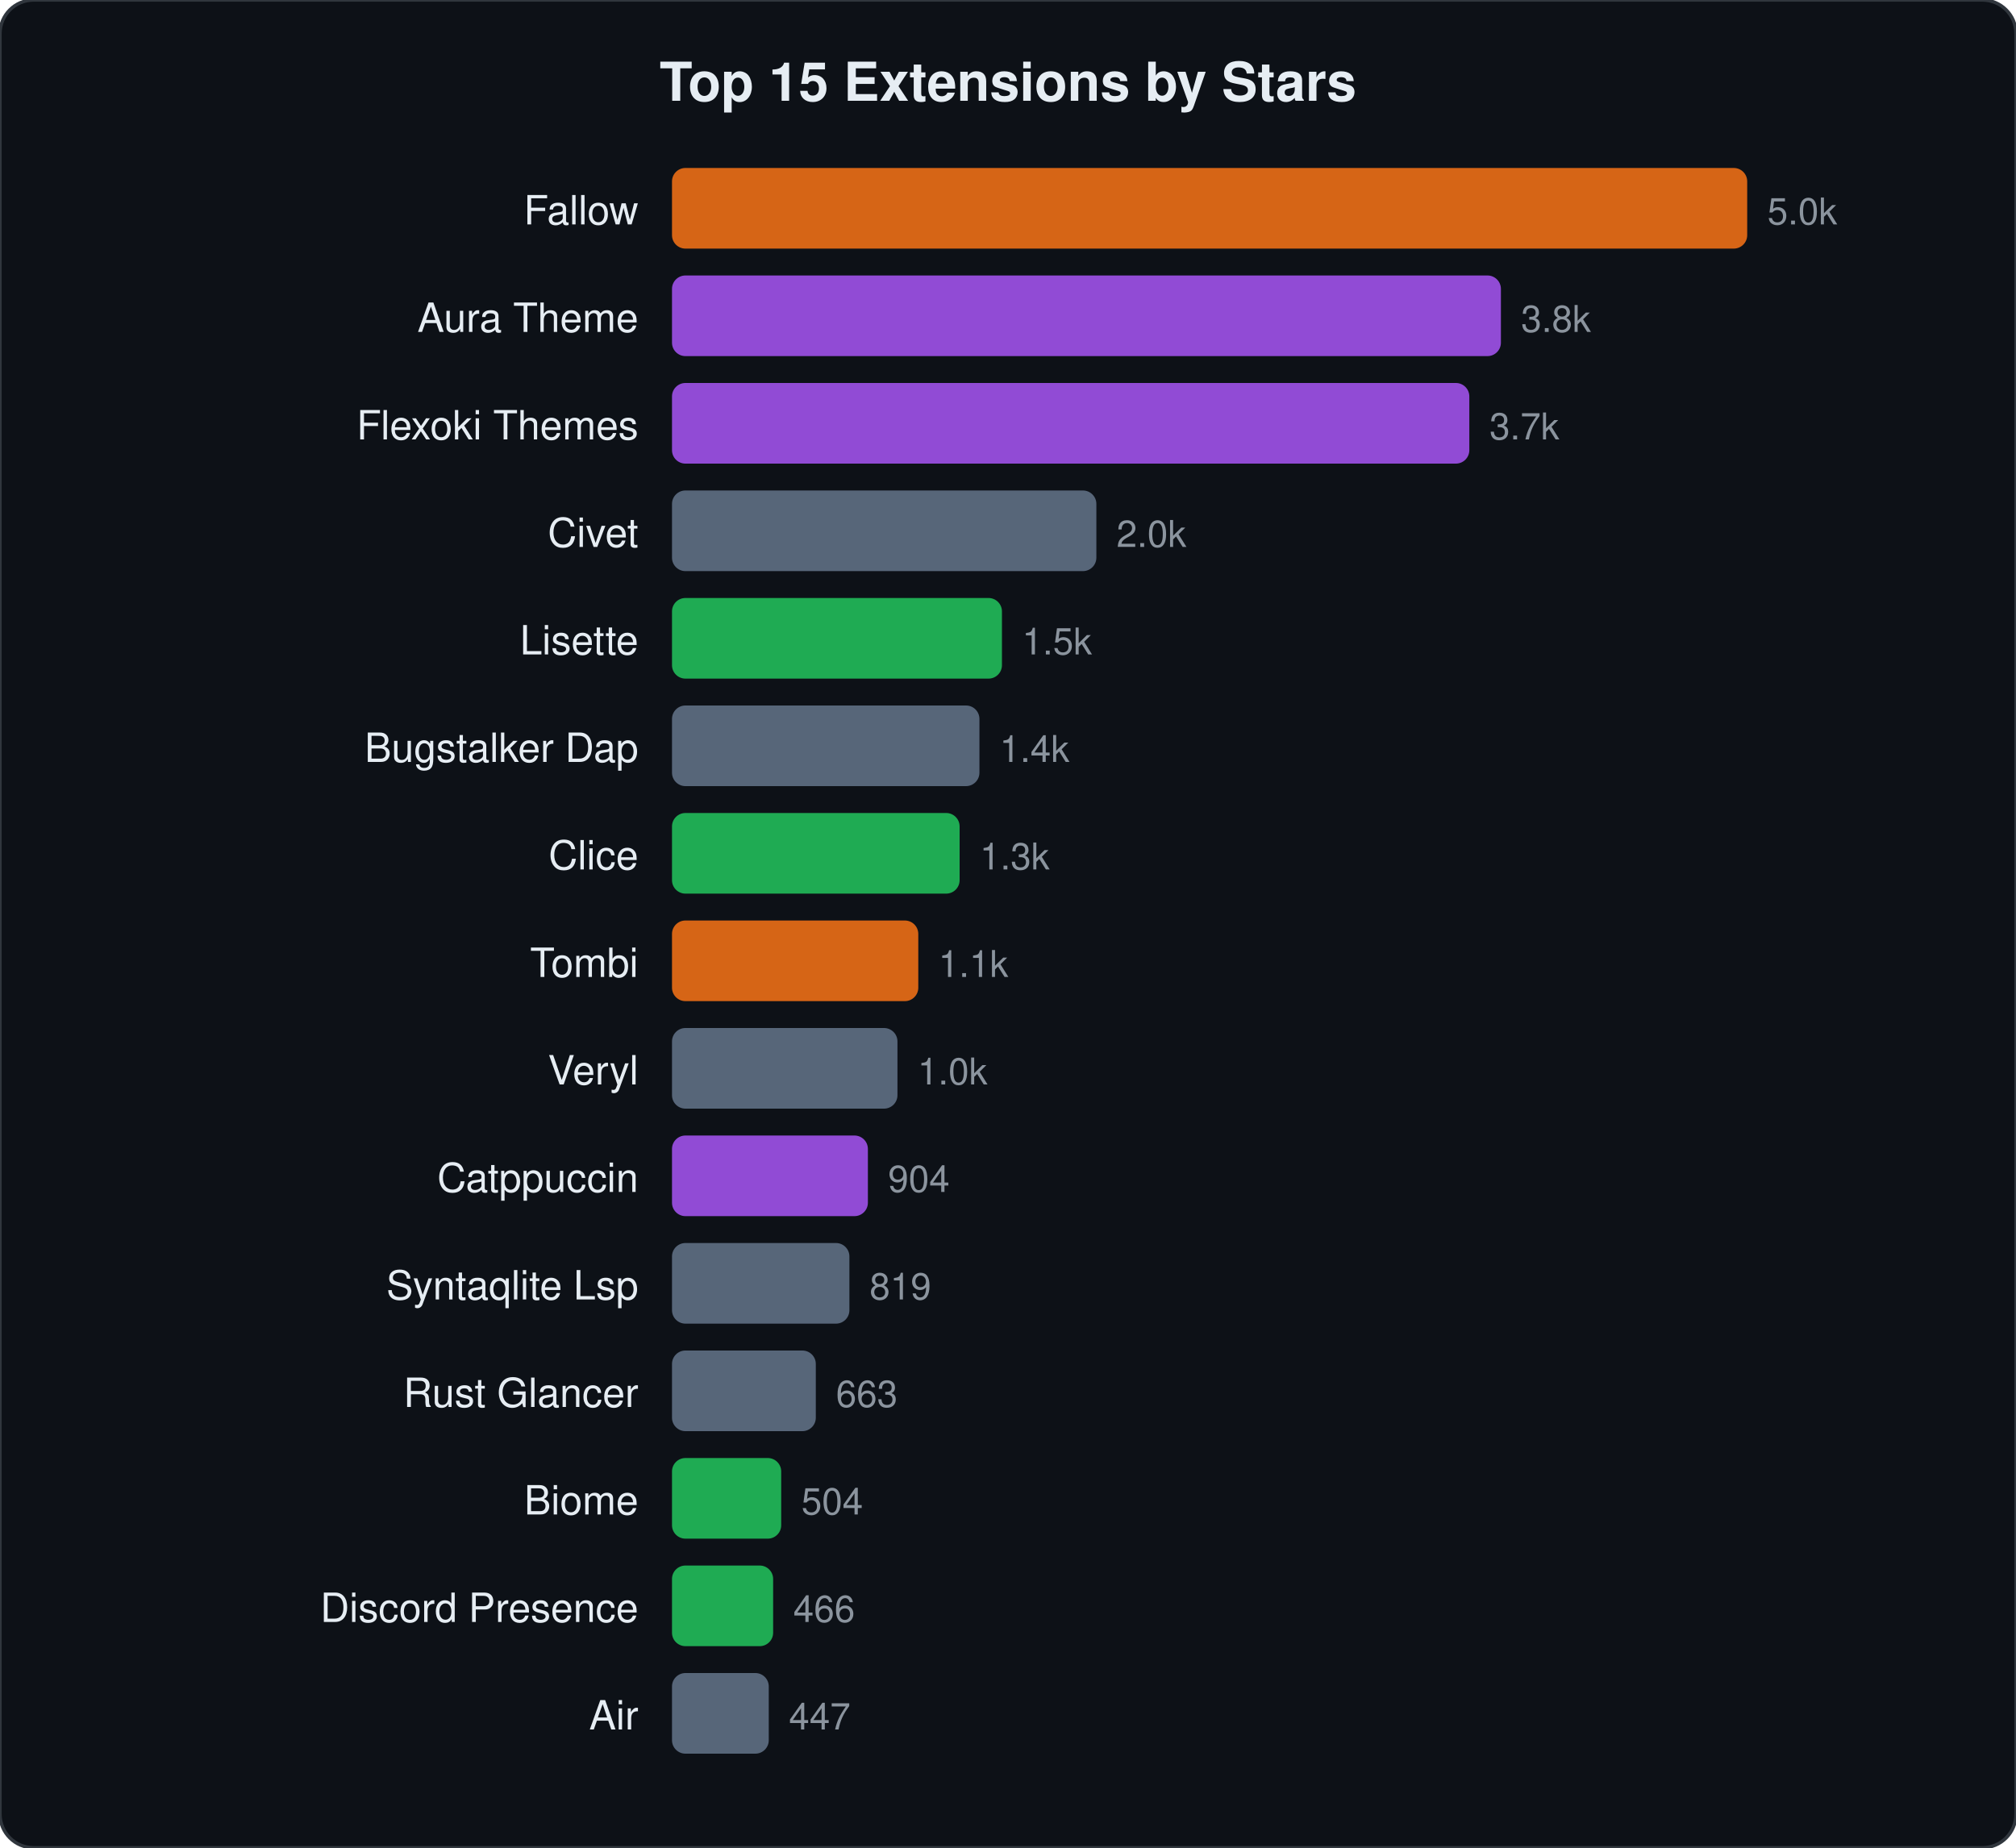
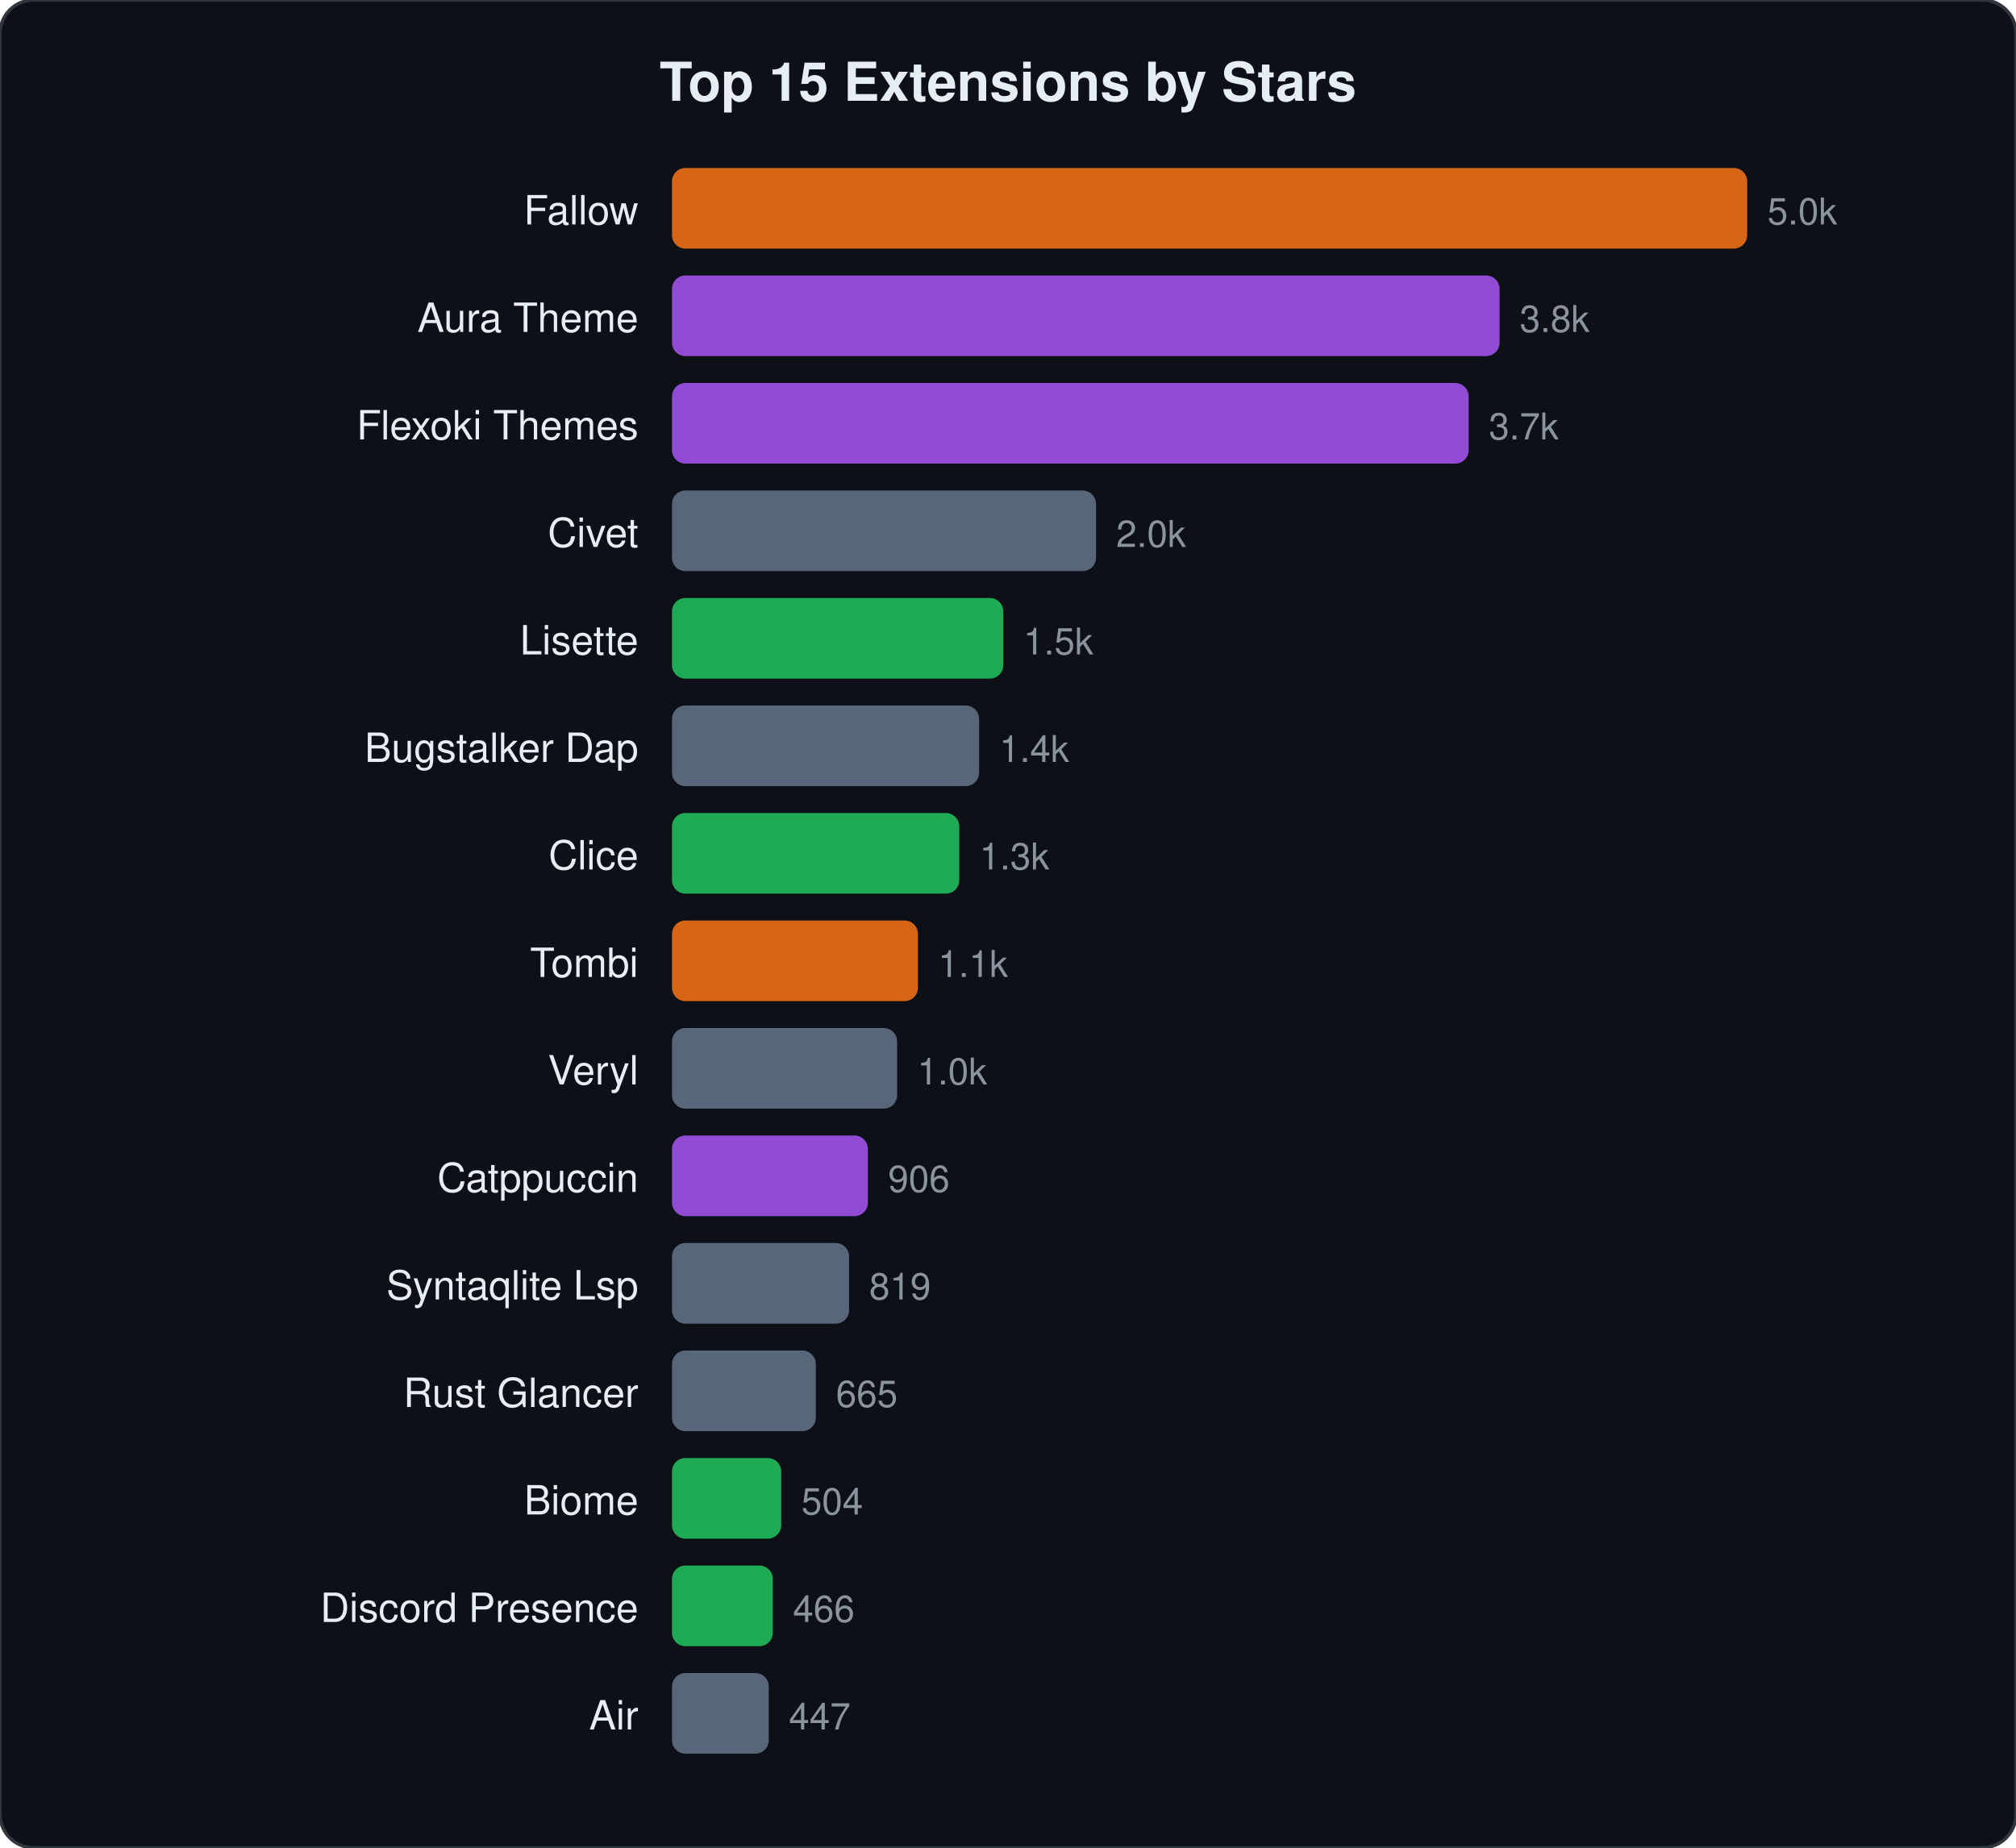
<svg xmlns="http://www.w3.org/2000/svg" viewBox="0 0 600 550" width="600" height="550">
  <style>text{font-family:-apple-system,BlinkMacSystemFont,"Segoe UI",Helvetica,Arial,sans-serif;fill:#e6edf3}.name{font-size:12px}.stars{font-size:11px;fill:#8b949e}.title{font-size:16px;font-weight:600}</style>
  <rect width="600" height="550" rx="10" fill="#0d1117" stroke="#30363d" stroke-width="1" />
  <text x="300" y="30" text-anchor="middle" class="title">Top 15 Extensions by Stars</text>
  <text x="190" y="66.8" text-anchor="end" class="name">Fallow</text>
  <rect x="200" y="50.0" width="320.0" height="24" rx="4" fill="#f97316" opacity="0.85" />
  <text x="526.0" y="66.8" class="stars">5.0k</text>
  <text x="190" y="98.8" text-anchor="end" class="name">Aura Theme</text>
-   <rect x="200" y="82.0" width="246.7" height="24" rx="4" fill="#a855f7" opacity="0.85" />
-   <text x="452.7" y="98.8" class="stars">3.8k</text>
+   <rect x="200" y="82.0" width="246.3" height="24" rx="4" fill="#a855f7" opacity="0.85" />
+   <text x="452.3" y="98.8" class="stars">3.8k</text>
  <text x="190" y="130.8" text-anchor="end" class="name">Flexoki Themes</text>
-   <rect x="200" y="114.0" width="237.3" height="24" rx="4" fill="#a855f7" opacity="0.85" />
-   <text x="443.3" y="130.8" class="stars">3.7k</text>
+   <rect x="200" y="114.0" width="237.1" height="24" rx="4" fill="#a855f7" opacity="0.85" />
+   <text x="443.1" y="130.8" class="stars">3.7k</text>
  <text x="190" y="162.8" text-anchor="end" class="name">Civet</text>
-   <rect x="200" y="146.0" width="126.3" height="24" rx="4" fill="#64748b" opacity="0.85" />
-   <text x="332.3" y="162.8" class="stars">2.0k</text>
+   <rect x="200" y="146.0" width="126.2" height="24" rx="4" fill="#64748b" opacity="0.85" />
+   <text x="332.2" y="162.8" class="stars">2.0k</text>
  <text x="190" y="194.8" text-anchor="end" class="name">Lisette</text>
-   <rect x="200" y="178.0" width="98.2" height="24" rx="4" fill="#22c55e" opacity="0.85" />
-   <text x="304.2" y="194.8" class="stars">1.5k</text>
+   <rect x="200" y="178.0" width="98.6" height="24" rx="4" fill="#22c55e" opacity="0.85" />
+   <text x="304.6" y="194.8" class="stars">1.5k</text>
  <text x="190" y="226.8" text-anchor="end" class="name">Bugstalker Dap</text>
-   <rect x="200" y="210.0" width="91.5" height="24" rx="4" fill="#64748b" opacity="0.85" />
-   <text x="297.5" y="226.8" class="stars">1.4k</text>
+   <rect x="200" y="210.0" width="91.4" height="24" rx="4" fill="#64748b" opacity="0.85" />
+   <text x="297.4" y="226.8" class="stars">1.4k</text>
  <text x="190" y="258.8" text-anchor="end" class="name">Clice</text>
-   <rect x="200" y="242.0" width="85.6" height="24" rx="4" fill="#22c55e" opacity="0.85" />
-   <text x="291.6" y="258.8" class="stars">1.3k</text>
+   <rect x="200" y="242.0" width="85.5" height="24" rx="4" fill="#22c55e" opacity="0.85" />
+   <text x="291.5" y="258.8" class="stars">1.3k</text>
  <text x="190" y="290.8" text-anchor="end" class="name">Tombi</text>
-   <rect x="200" y="274.0" width="73.3" height="24" rx="4" fill="#f97316" opacity="0.85" />
-   <text x="279.3" y="290.8" class="stars">1.1k</text>
+   <rect x="200" y="274.0" width="73.2" height="24" rx="4" fill="#f97316" opacity="0.85" />
+   <text x="279.2" y="290.8" class="stars">1.1k</text>
  <text x="190" y="322.8" text-anchor="end" class="name">Veryl</text>
-   <rect x="200" y="306.0" width="67.1" height="24" rx="4" fill="#64748b" opacity="0.85" />
-   <text x="273.1" y="322.8" class="stars">1.0k</text>
+   <rect x="200" y="306.0" width="67.0" height="24" rx="4" fill="#64748b" opacity="0.85" />
+   <text x="273.0" y="322.8" class="stars">1.0k</text>
  <text x="190" y="354.8" text-anchor="end" class="name">Catppuccin</text>
  <rect x="200" y="338.0" width="58.3" height="24" rx="4" fill="#a855f7" opacity="0.85" />
-   <text x="264.3" y="354.8" class="stars">904</text>
+   <text x="264.3" y="354.8" class="stars">906</text>
  <text x="190" y="386.8" text-anchor="end" class="name">Syntaqlite Lsp</text>
-   <rect x="200" y="370.0" width="52.8" height="24" rx="4" fill="#64748b" opacity="0.85" />
-   <text x="258.8" y="386.8" class="stars">819</text>
+   <rect x="200" y="370.0" width="52.7" height="24" rx="4" fill="#64748b" opacity="0.85" />
+   <text x="258.7" y="386.8" class="stars">819</text>
  <text x="190" y="418.8" text-anchor="end" class="name">Rust Glancer</text>
  <rect x="200" y="402.0" width="42.8" height="24" rx="4" fill="#64748b" opacity="0.85" />
-   <text x="248.8" y="418.8" class="stars">663</text>
+   <text x="248.8" y="418.8" class="stars">665</text>
  <text x="190" y="450.8" text-anchor="end" class="name">Biome</text>
  <rect x="200" y="434.0" width="32.5" height="24" rx="4" fill="#22c55e" opacity="0.85" />
  <text x="238.5" y="450.8" class="stars">504</text>
  <text x="190" y="482.8" text-anchor="end" class="name">Discord Presence</text>
-   <rect x="200" y="466.0" width="30.1" height="24" rx="4" fill="#22c55e" opacity="0.85" />
-   <text x="236.1" y="482.8" class="stars">466</text>
+   <rect x="200" y="466.0" width="30.0" height="24" rx="4" fill="#22c55e" opacity="0.85" />
+   <text x="236.0" y="482.8" class="stars">466</text>
  <text x="190" y="514.8" text-anchor="end" class="name">Air</text>
  <rect x="200" y="498.0" width="28.8" height="24" rx="4" fill="#64748b" opacity="0.85" />
  <text x="234.8" y="514.8" class="stars">447</text>
</svg>
